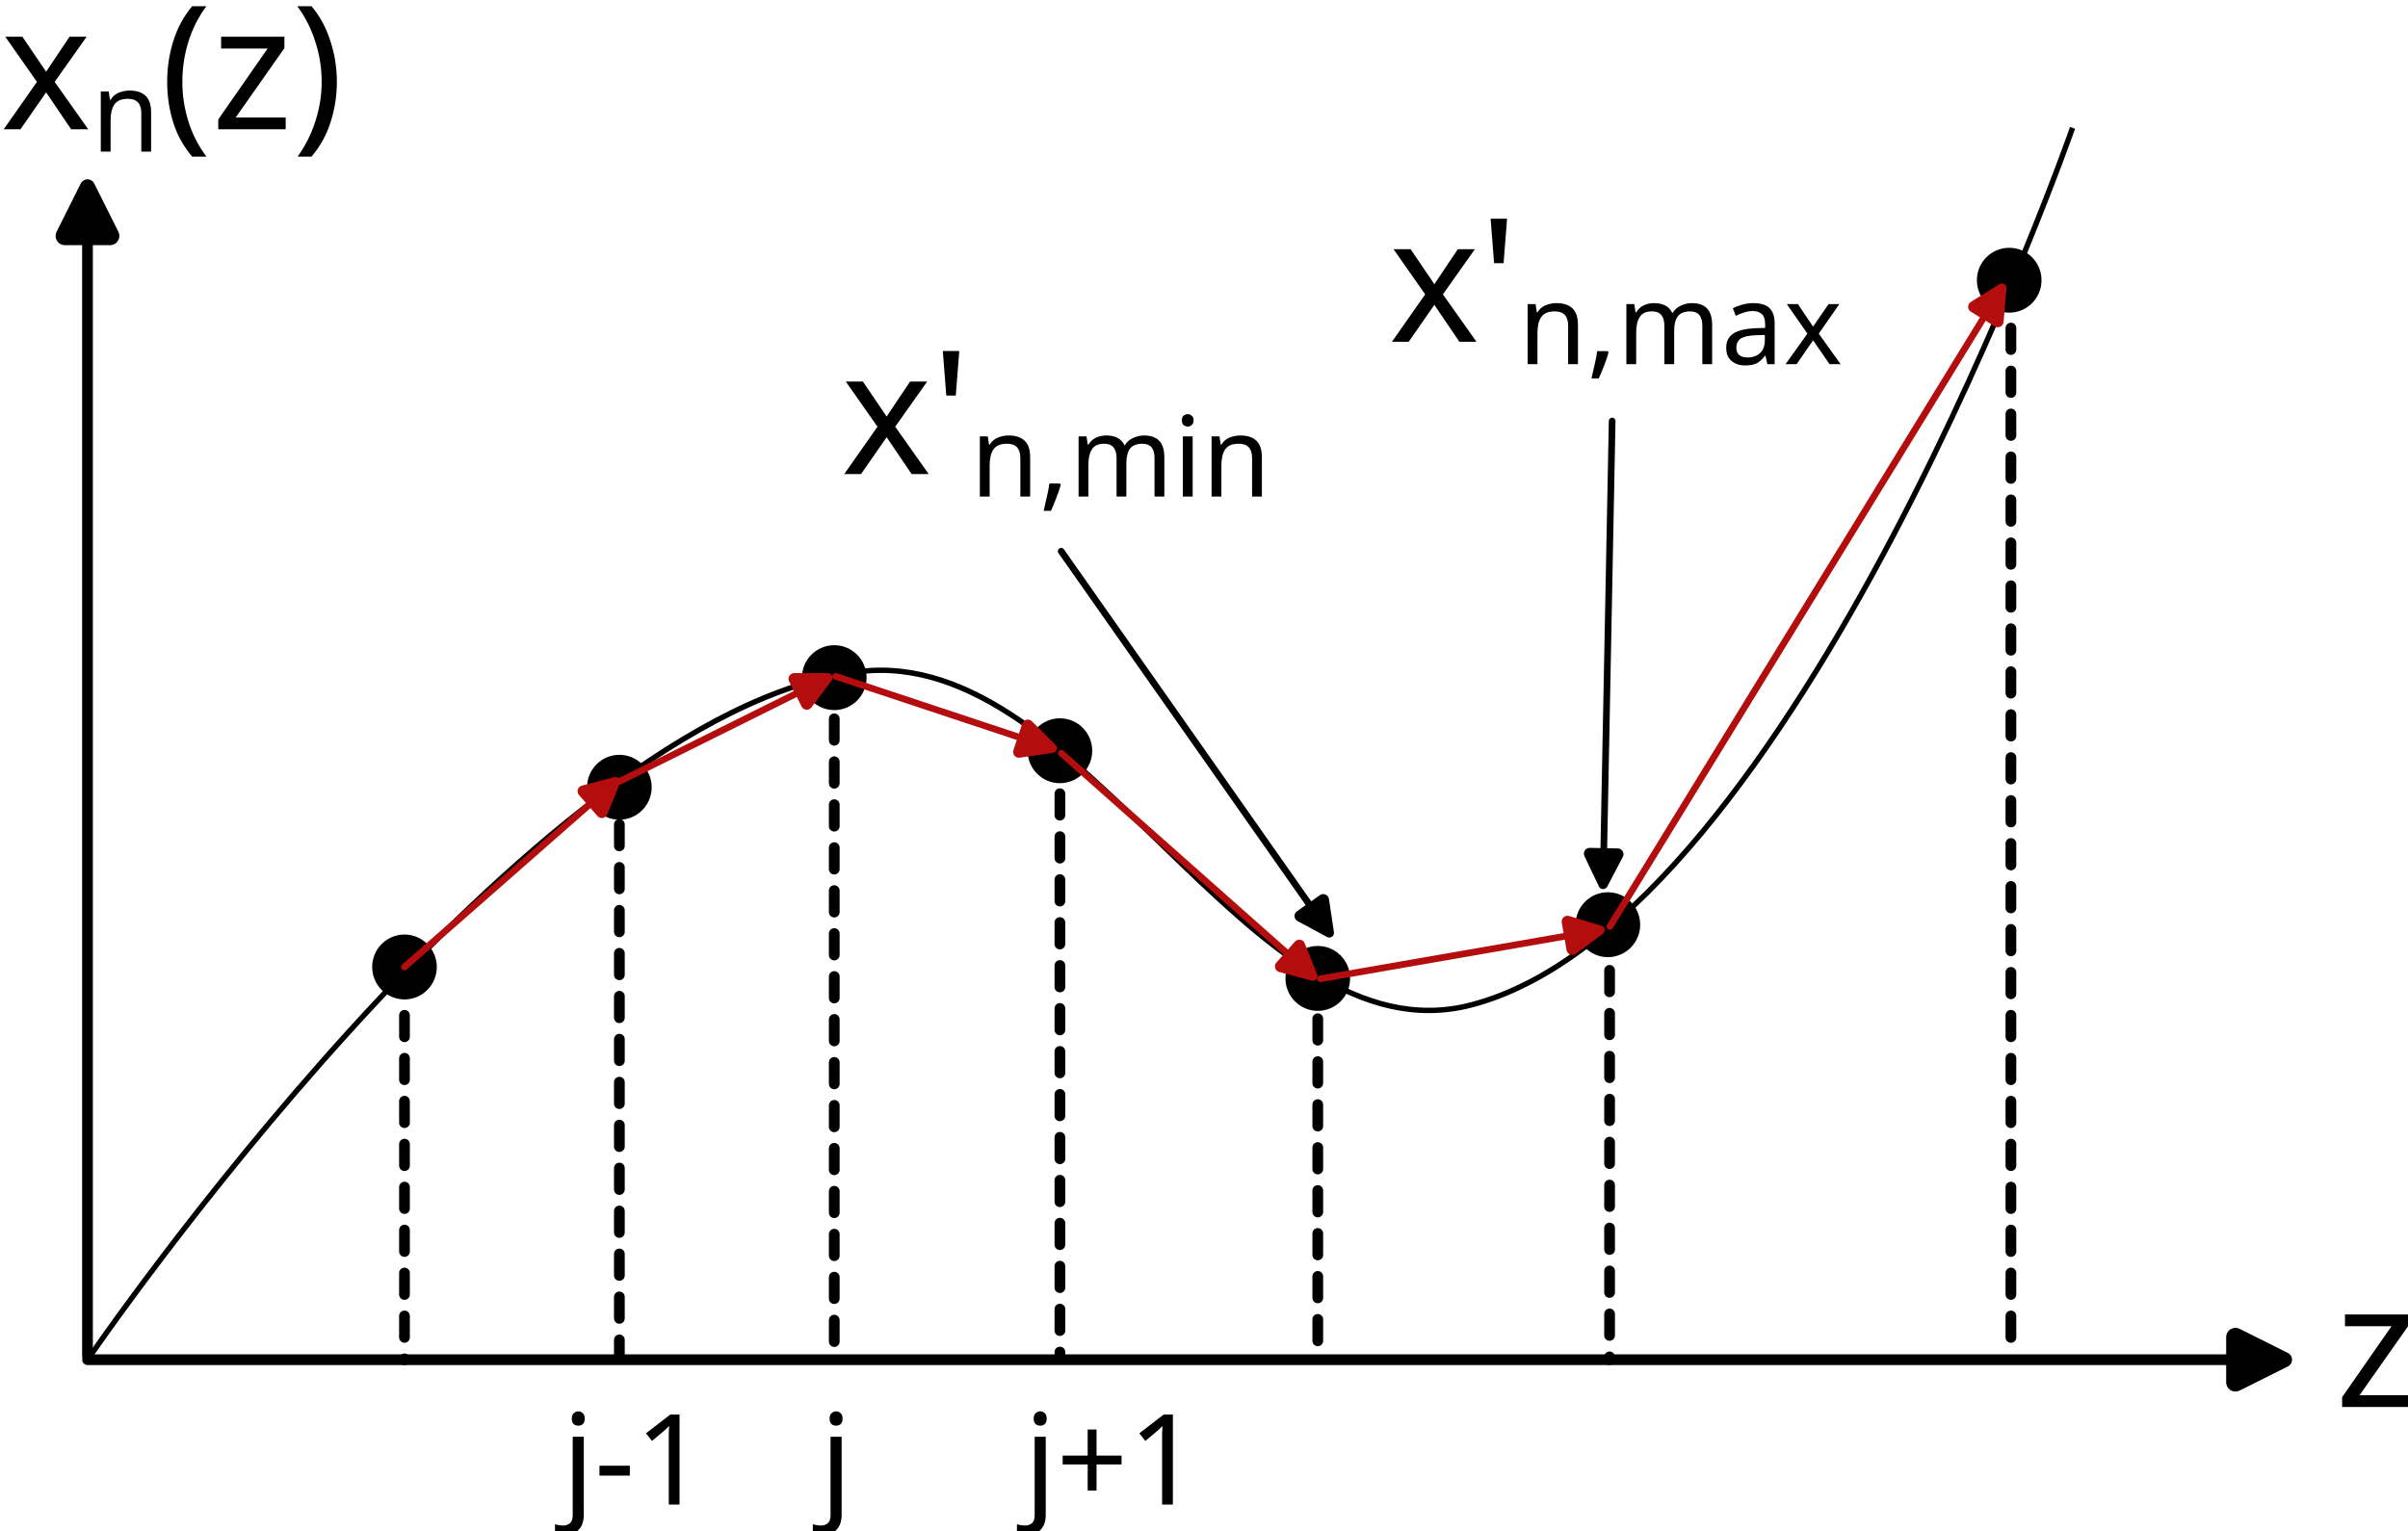
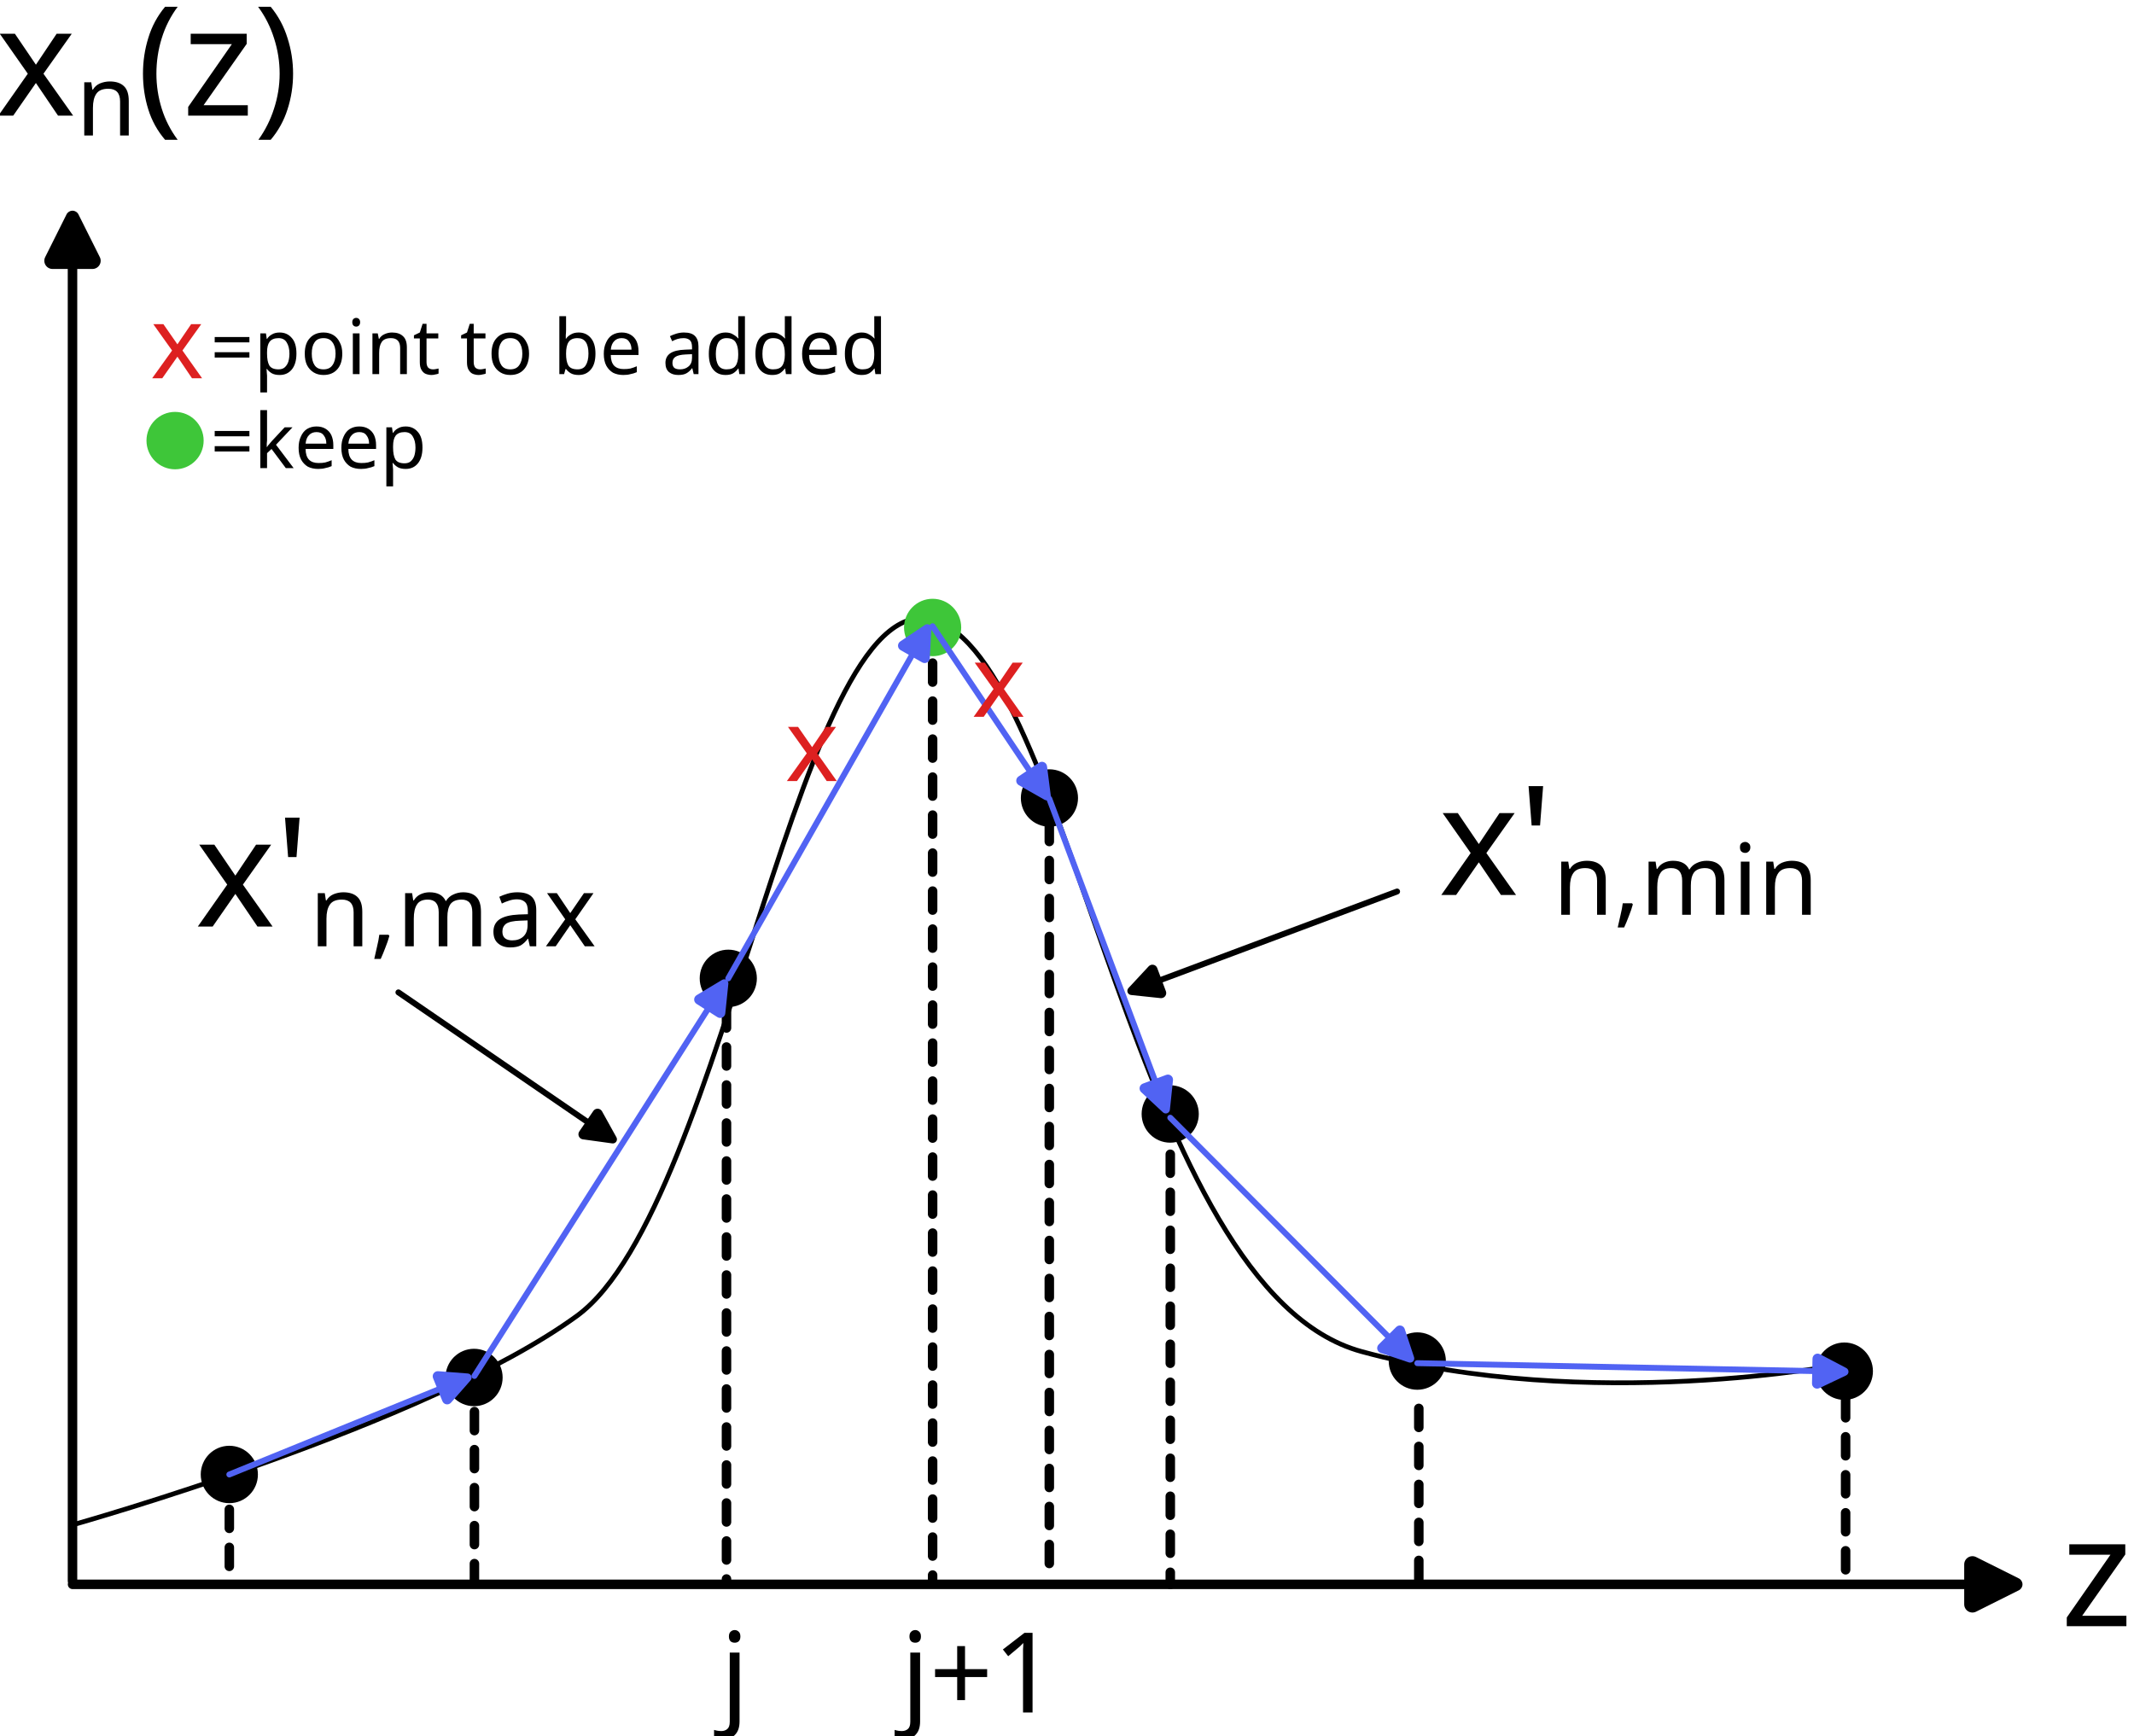
- <svg xmlns="http://www.w3.org/2000/svg" width="118.593mm" height="75.416mm" viewBox="0 0 118.593 75.416" version="1.1" id="svg1">
+ <svg xmlns="http://www.w3.org/2000/svg" width="118.82mm" height="96.657mm" viewBox="0 0 118.82 96.657" version="1.1" id="svg1">
  <defs id="defs1">
    <marker style="overflow:visible" id="RoundedArrow" refX="0" refY="0" orient="auto-start-reverse" markerWidth="1" markerHeight="1" viewBox="0 0 1 1" preserveAspectRatio="xMidYMid">
      <path transform="scale(0.7)" d="m -0.211,-4.106 6.422,3.211 a 1,1 90 0 1 0,1.789 L -0.211,4.106 A 1.236,1.236 31.717 0 1 -2,3 v -6 a 1.236,1.236 148.283 0 1 1.789,-1.106 z" style="fill:context-stroke;fill-rule:evenodd;stroke:none" id="path8" />
    </marker>
    <marker style="overflow:visible" id="RoundedArrow-1" refX="0" refY="0" orient="auto-start-reverse" markerWidth="1" markerHeight="1" viewBox="0 0 1 1" preserveAspectRatio="xMidYMid">
      <path transform="scale(0.7)" d="m -0.211,-4.106 6.422,3.211 a 1,1 90 0 1 0,1.789 L -0.211,4.106 A 1.236,1.236 31.717 0 1 -2,3 v -6 a 1.236,1.236 148.283 0 1 1.789,-1.106 z" style="fill:context-stroke;fill-rule:evenodd;stroke:none" id="path8-8" />
    </marker>
    <marker style="overflow:visible" id="RoundedArrow-8" refX="0" refY="0" orient="auto-start-reverse" markerWidth="1" markerHeight="1" viewBox="0 0 1 1" preserveAspectRatio="xMidYMid">
      <path transform="scale(0.7)" d="m -0.211,-4.106 6.422,3.211 a 1,1 90 0 1 0,1.789 L -0.211,4.106 A 1.236,1.236 31.717 0 1 -2,3 v -6 a 1.236,1.236 148.283 0 1 1.789,-1.106 z" style="fill:context-stroke;fill-rule:evenodd;stroke:none" id="path8-87" />
    </marker>
    <marker style="overflow:visible" id="RoundedArrow-8-2" refX="0" refY="0" orient="auto-start-reverse" markerWidth="1" markerHeight="1" viewBox="0 0 1 1" preserveAspectRatio="xMidYMid">
      <path transform="scale(0.7)" d="m -0.211,-4.106 6.422,3.211 a 1,1 90 0 1 0,1.789 L -0.211,4.106 A 1.236,1.236 31.717 0 1 -2,3 v -6 a 1.236,1.236 148.283 0 1 1.789,-1.106 z" style="fill:context-stroke;fill-rule:evenodd;stroke:none" id="path8-87-1" />
    </marker>
    <marker style="overflow:visible" id="RoundedArrow-8-2-9" refX="0" refY="0" orient="auto-start-reverse" markerWidth="1" markerHeight="1" viewBox="0 0 1 1" preserveAspectRatio="xMidYMid">
      <path transform="scale(0.7)" d="m -0.211,-4.106 6.422,3.211 a 1,1 90 0 1 0,1.789 L -0.211,4.106 A 1.236,1.236 31.717 0 1 -2,3 v -6 a 1.236,1.236 148.283 0 1 1.789,-1.106 z" style="fill:context-stroke;fill-rule:evenodd;stroke:none" id="path8-87-1-3" />
    </marker>
    <marker style="overflow:visible" id="RoundedArrow-8-2-9-8" refX="0" refY="0" orient="auto-start-reverse" markerWidth="1" markerHeight="1" viewBox="0 0 1 1" preserveAspectRatio="xMidYMid">
      <path transform="scale(0.7)" d="m -0.211,-4.106 6.422,3.211 a 1,1 90 0 1 0,1.789 L -0.211,4.106 A 1.236,1.236 31.717 0 1 -2,3 v -6 a 1.236,1.236 148.283 0 1 1.789,-1.106 z" style="fill:context-stroke;fill-rule:evenodd;stroke:none" id="path8-87-1-3-3" />
    </marker>
    <marker style="overflow:visible" id="RoundedArrow-8-2-9-6" refX="0" refY="0" orient="auto-start-reverse" markerWidth="1" markerHeight="1" viewBox="0 0 1 1" preserveAspectRatio="xMidYMid">
      <path transform="scale(0.7)" d="m -0.211,-4.106 6.422,3.211 a 1,1 90 0 1 0,1.789 L -0.211,4.106 A 1.236,1.236 31.717 0 1 -2,3 v -6 a 1.236,1.236 148.283 0 1 1.789,-1.106 z" style="fill:context-stroke;fill-rule:evenodd;stroke:none" id="path8-87-1-3-9" />
    </marker>
    <marker style="overflow:visible" id="RoundedArrow-81" refX="0" refY="0" orient="auto-start-reverse" markerWidth="1" markerHeight="1" viewBox="0 0 1 1" preserveAspectRatio="xMidYMid">
      <path transform="scale(0.7)" d="m -0.211,-4.106 6.422,3.211 a 1,1 90 0 1 0,1.789 L -0.211,4.106 A 1.236,1.236 31.717 0 1 -2,3 v -6 a 1.236,1.236 148.283 0 1 1.789,-1.106 z" style="fill:context-stroke;fill-rule:evenodd;stroke:none" id="path8-0" />
    </marker>
+     <marker style="overflow:visible" id="RoundedArrow-8-2-9-6-6" refX="0" refY="0" orient="auto-start-reverse" markerWidth="1" markerHeight="1" viewBox="0 0 1 1" preserveAspectRatio="xMidYMid">
+       <path transform="scale(0.7)" d="m -0.211,-4.106 6.422,3.211 a 1,1 90 0 1 0,1.789 L -0.211,4.106 A 1.236,1.236 31.717 0 1 -2,3 v -6 a 1.236,1.236 148.283 0 1 1.789,-1.106 z" style="fill:context-stroke;fill-rule:evenodd;stroke:none" id="path8-87-1-3-9-2" />
+     </marker>
  </defs>
-   <g id="layer1" transform="translate(-53.45519,-240.7616)">
-     <path style="fill:none;stroke:#000000;stroke-width:0.529;stroke-linecap:round;stroke-linejoin:round;stroke-miterlimit:4;stroke-dasharray:1.058, 1.058;stroke-dashoffset:0;stroke-opacity:1" d="m 73.376,288.664 v 19.084" id="path2985-9-8-0-4-1" />
-     <path style="fill:none;stroke:#000000;stroke-width:0.529;stroke-linecap:round;stroke-linejoin:round;stroke-miterlimit:4;stroke-dasharray:1.058, 1.058;stroke-dashoffset:0;stroke-opacity:1" d="m 83.959,279.262 v 28.221" id="path2985-9-8-0-4-3-2" />
-     <path style="fill:none;stroke:#000000;stroke-width:0.529;stroke-linecap:round;stroke-linejoin:round;stroke-miterlimit:4;stroke-dasharray:1.058, 1.058;stroke-dashoffset:0;stroke-opacity:1" d="m 94.542,274.057 v 33.691" id="path2985-9-8-0-4-3-6-0" />
-     <path style="fill:none;stroke:#000000;stroke-width:0.529;stroke-linecap:round;stroke-linejoin:round;stroke-miterlimit:4;stroke-dasharray:1.058, 1.058;stroke-dashoffset:0;stroke-opacity:1" d="m 105.655,277.747 v 29.736" id="path2985-9-8-0-4-3-6-8-1" />
-     <path style="fill:none;stroke:#000000;stroke-width:0.529;stroke-linecap:round;stroke-linejoin:round;stroke-miterlimit:4;stroke-dasharray:1.058, 1.058;stroke-dashoffset:0;stroke-opacity:1" d="m 118.355,288.832 v 18.652" id="path2985-9-8-0-4-3-6-8-9-3" />
-     <path style="fill:none;stroke:#000000;stroke-width:0.529;stroke-linecap:round;stroke-linejoin:round;stroke-miterlimit:4;stroke-dasharray:1.058, 1.058;stroke-dashoffset:0;stroke-opacity:1" d="m 132.726,286.449 v 21.299" id="path2985-9-8-0-4-3-6-8-9-6-0" />
-     <path style="fill:none;stroke:#000000;stroke-width:0.329;stroke-linecap:round;stroke-linejoin:round;stroke-miterlimit:4;stroke-dasharray:none;stroke-dashoffset:0;stroke-opacity:1;marker-start:url(#RoundedArrow)" d="m 132.433,283.006 0.42,-21.503" id="path2985-9-8-0-4-3-6-8-9-6-0-3" />
-     <path style="fill:none;stroke:#000000;stroke-width:0.329;stroke-linecap:round;stroke-linejoin:round;stroke-miterlimit:4;stroke-dasharray:none;stroke-dashoffset:0;stroke-opacity:1;marker-start:url(#RoundedArrow-81)" d="M 118.16,285.635 105.719,267.919" id="path2985-9-8-0-4-3-6-8-9-6-0-3-5" />
+   <g id="layer1" transform="translate(-53.72735,-219.5204)">
+     <path style="fill:none;stroke:#000000;stroke-width:0.265px;stroke-linecap:butt;stroke-linejoin:miter;stroke-opacity:1" d="m 57.8,304.426 c 0,0 19.669,-5.523 28.047,-11.625 8.377,-6.102 12.458,-41.682 20.104,-38.673 7.646,3.009 10.923,37.197 23.59,40.656 12.667,3.459 26.854,0.694 26.854,0.694" id="path1" />
+     <path style="fill:none;stroke:#000000;stroke-width:0.529;stroke-linecap:round;stroke-linejoin:round;stroke-miterlimit:4;stroke-dasharray:1.058, 1.058;stroke-dashoffset:0;stroke-opacity:1" d="m 66.496,301.456 v 6.087" id="path2985-9-8-0-4-1" />
+     <path style="fill:none;stroke:#000000;stroke-width:0.529;stroke-linecap:round;stroke-linejoin:round;stroke-miterlimit:4;stroke-dasharray:1.058, 1.058;stroke-dashoffset:0;stroke-opacity:1" d="m 80.143,296.012 v 11.812" id="path2985-9-8-0-4-3-2" />
+     <path style="fill:none;stroke:#000000;stroke-width:0.529;stroke-linecap:round;stroke-linejoin:round;stroke-miterlimit:4;stroke-dasharray:1.058, 1.058;stroke-dashoffset:0;stroke-opacity:1" d="m 94.178,273.592 v 33.942" id="path2985-9-8-0-4-3-6-0" />
+     <path style="fill:none;stroke:#000000;stroke-width:0.529;stroke-linecap:round;stroke-linejoin:round;stroke-miterlimit:4;stroke-dasharray:1.058, 1.058;stroke-dashoffset:0;stroke-opacity:1" d="m 105.655,254.33 v 53.15" id="path2985-9-8-0-4-3-6-8-1" />
+     <path style="fill:none;stroke:#000000;stroke-width:0.529;stroke-linecap:round;stroke-linejoin:round;stroke-miterlimit:4;stroke-dasharray:1.058, 1.058;stroke-dashoffset:0;stroke-opacity:1" d="m 118.888,281.682 v 26.066" id="path2985-9-8-0-4-3-6-8-9-3" />
+     <path style="fill:none;stroke:#000000;stroke-width:0.529;stroke-linecap:round;stroke-linejoin:round;stroke-miterlimit:4;stroke-dasharray:1.058, 1.058;stroke-dashoffset:0.741;stroke-opacity:1" d="m 112.152,263.948 v 43.59" id="path2985-9-8-0-4-3-6-8-9-3-3" />
+     <path style="fill:none;stroke:#000000;stroke-width:0.529;stroke-linecap:round;stroke-linejoin:round;stroke-miterlimit:4;stroke-dasharray:1.058, 1.058;stroke-dashoffset:0;stroke-opacity:1" d="m 132.726,297.95 v 9.939" id="path2985-9-8-0-4-3-6-8-9-6-0" />
+     <path style="fill:none;stroke:#000000;stroke-width:0.329;stroke-linecap:round;stroke-linejoin:round;stroke-miterlimit:4;stroke-dasharray:none;stroke-dashoffset:0;stroke-opacity:1;marker-start:url(#RoundedArrow)" d="m 117.971,274.234 13.546,-5.069" id="path2985-9-8-0-4-3-6-8-9-6-0-3" />
+     <path style="fill:none;stroke:#000000;stroke-width:0.329;stroke-linecap:round;stroke-linejoin:round;stroke-miterlimit:4;stroke-dasharray:none;stroke-dashoffset:0;stroke-opacity:1;marker-start:url(#RoundedArrow-81)" d="M 86.754,282.214 75.911,274.782" id="path2985-9-8-0-4-3-6-8-9-6-0-3-5" />
    <text id="text4421-6-2-2-1-1-5-0-9-3" y="314.091" x="94.067" style="font-style:normal;font-variant:normal;font-weight:normal;font-stretch:normal;font-size:1.862px;line-height:0%;font-family:'Century Gothic';-inkscape-font-specification:'Century Gothic';letter-spacing:0px;word-spacing:0px;fill:#000000;fill-opacity:1;stroke:none;stroke-width:0.548" xml:space="preserve" transform="scale(0.9974829,1.002523)">
      <tspan y="314.091" x="94.067" id="tspan4423-1-3-2-6-1-8-8-0-1" style="font-size:6.208px;line-height:1.25;stroke-width:0.548">j</tspan>
    </text>
-     <ellipse style="fill:#000000;fill-opacity:1;fill-rule:evenodd;stroke:#000000;stroke-width:0.529;stroke-linecap:round;stroke-linejoin:round;stroke-miterlimit:4;stroke-dasharray:none;stroke-dashoffset:0;stroke-opacity:1" id="path3755-74-0-9-8-4-2-1-44" cx="73.376" cy="288.4" rx="1.327" ry="1.334" />
-     <ellipse style="fill:#000000;fill-opacity:1;fill-rule:evenodd;stroke:#000000;stroke-width:0.529;stroke-linecap:round;stroke-linejoin:round;stroke-miterlimit:4;stroke-dasharray:none;stroke-dashoffset:0;stroke-opacity:1" id="path3755-74-0-9-8-4-2-1-4-4" cx="83.959" cy="279.546" rx="1.327" ry="1.334" />
-     <ellipse style="fill:#000000;fill-opacity:1;fill-rule:evenodd;stroke:#000000;stroke-width:0.529;stroke-linecap:round;stroke-linejoin:round;stroke-miterlimit:4;stroke-dasharray:none;stroke-dashoffset:0;stroke-opacity:1" id="path3755-74-0-9-8-4-2-1-4-6-4" cx="94.542" cy="274.146" rx="1.327" ry="1.334" />
-     <ellipse style="fill:#000000;fill-opacity:1;fill-rule:evenodd;stroke:#000000;stroke-width:0.529;stroke-linecap:round;stroke-linejoin:round;stroke-miterlimit:4;stroke-dasharray:none;stroke-dashoffset:0;stroke-opacity:1" id="path3755-74-0-9-8-4-2-1-4-6-3-3" cx="105.655" cy="277.747" rx="1.327" ry="1.334" />
-     <ellipse style="fill:#000000;fill-opacity:1;fill-rule:evenodd;stroke:#000000;stroke-width:0.529;stroke-linecap:round;stroke-linejoin:round;stroke-miterlimit:4;stroke-dasharray:none;stroke-dashoffset:0;stroke-opacity:1" id="path3755-74-0-9-8-4-2-1-4-6-3-9-1" cx="118.355" cy="288.963" rx="1.327" ry="1.334" />
-     <ellipse style="fill:#000000;fill-opacity:1;fill-rule:evenodd;stroke:#000000;stroke-width:0.529;stroke-linecap:round;stroke-linejoin:round;stroke-miterlimit:4;stroke-dasharray:none;stroke-dashoffset:0;stroke-opacity:1" id="path3755-74-0-9-8-4-2-1-4-6-3-9-0-8" cx="132.642" cy="286.317" rx="1.327" ry="1.334" />
-     <path style="fill:none;stroke:#000000;stroke-width:0.529;stroke-linecap:round;stroke-linejoin:round;stroke-miterlimit:4;stroke-dasharray:1.058, 1.058;stroke-dashoffset:0;stroke-opacity:1" d="m 152.492,254.808 v 52.411" id="path2985-9-8-0-4-3-6-8-9-6-9-7" />
-     <ellipse style="fill:#000000;fill-opacity:1;fill-rule:evenodd;stroke:#000000;stroke-width:0.529;stroke-linecap:round;stroke-linejoin:round;stroke-miterlimit:4;stroke-dasharray:none;stroke-dashoffset:0;stroke-opacity:1" id="path3755-74-0-9-8-4-2-1-4-6-3-9-0-3-4" cx="152.408" cy="254.567" rx="1.327" ry="1.334" />
+     <ellipse style="fill:#000000;fill-opacity:1;fill-rule:evenodd;stroke:#000000;stroke-width:0.529;stroke-linecap:round;stroke-linejoin:round;stroke-miterlimit:4;stroke-dasharray:none;stroke-dashoffset:0;stroke-opacity:1" id="path3755-74-0-9-8-4-2-1-44" cx="66.496" cy="301.629" rx="1.327" ry="1.334" />
+     <ellipse style="fill:#000000;fill-opacity:1;fill-rule:evenodd;stroke:#000000;stroke-width:0.529;stroke-linecap:round;stroke-linejoin:round;stroke-miterlimit:4;stroke-dasharray:none;stroke-dashoffset:0;stroke-opacity:1" id="path3755-74-0-9-8-4-2-1-4-4" cx="80.122" cy="296.228" rx="1.327" ry="1.334" />
+     <ellipse style="fill:#000000;fill-opacity:1;fill-rule:evenodd;stroke:#000000;stroke-width:0.529;stroke-linecap:round;stroke-linejoin:round;stroke-miterlimit:4;stroke-dasharray:none;stroke-dashoffset:0;stroke-opacity:1" id="path3755-74-0-9-8-4-2-1-4-6-4" cx="94.278" cy="274.002" rx="1.327" ry="1.334" />
+     <ellipse style="fill:#3ec639;fill-opacity:1;fill-rule:evenodd;stroke:#3ec639;stroke-width:0.529;stroke-linecap:round;stroke-linejoin:round;stroke-miterlimit:4;stroke-dasharray:none;stroke-dashoffset:0;stroke-opacity:1" id="path3755-74-0-9-8-4-2-1-4-6-3-3" cx="105.655" cy="254.463" rx="1.327" ry="1.334" />
+     <ellipse style="fill:#000000;fill-opacity:1;fill-rule:evenodd;stroke:#000000;stroke-width:0.529;stroke-linecap:round;stroke-linejoin:round;stroke-miterlimit:4;stroke-dasharray:none;stroke-dashoffset:0;stroke-opacity:1" id="path3755-74-0-9-8-4-2-1-4-6-3-9-1" cx="118.884" cy="281.554" rx="1.327" ry="1.334" />
+     <ellipse style="fill:#000000;fill-opacity:1;fill-rule:evenodd;stroke:#000000;stroke-width:0.529;stroke-linecap:round;stroke-linejoin:round;stroke-miterlimit:4;stroke-dasharray:none;stroke-dashoffset:0;stroke-opacity:1" id="path3755-74-0-9-8-4-2-1-4-6-3-9-1-2" cx="112.159" cy="263.959" rx="1.327" ry="1.334" />
+     <ellipse style="fill:#000000;fill-opacity:1;fill-rule:evenodd;stroke:#000000;stroke-width:0.529;stroke-linecap:round;stroke-linejoin:round;stroke-miterlimit:4;stroke-dasharray:none;stroke-dashoffset:0;stroke-opacity:1" id="path3755-74-0-9-8-4-2-1-4-6-3-9-0-8" cx="132.642" cy="295.313" rx="1.327" ry="1.334" />
+     <ellipse style="fill:#000000;fill-opacity:1;fill-rule:evenodd;stroke:#000000;stroke-width:0.529;stroke-linecap:round;stroke-linejoin:round;stroke-miterlimit:4;stroke-dasharray:none;stroke-dashoffset:0;stroke-opacity:1" id="path3755-74-0-9-8-4-2-1-4-6-3-9-0-8-6" cx="156.42" cy="295.878" rx="1.327" ry="1.334" />
+     <path style="fill:none;stroke:#000000;stroke-width:0.529;stroke-linecap:round;stroke-linejoin:round;stroke-miterlimit:4;stroke-dasharray:1.058, 1.058;stroke-dashoffset:0;stroke-opacity:1" d="m 156.49,295.298 v 12.368" id="path2985-9-8-0-4-3-6-8-9-6-9-7" />
    <path style="fill:none;stroke:#000000;stroke-width:0.529;stroke-linecap:round;stroke-linejoin:round;stroke-miterlimit:4;stroke-dasharray:none;stroke-opacity:1;marker-start:url(#RoundedArrow-1)" d="M 163.834,307.748 H 57.768" id="path2985-7-3-1" />
-     <path style="fill:none;stroke:#000000;stroke-width:0.529;stroke-linecap:round;stroke-linejoin:round;stroke-miterlimit:4;stroke-dasharray:none;stroke-opacity:1;marker-start:url(#RoundedArrow-1)" d="m 57.764,252.1 v 55.46" id="path2985-7-3-7-9" />
-     <path style="fill:none;stroke:#000000;stroke-width:0.265px;stroke-linecap:butt;stroke-linejoin:miter;stroke-opacity:1" d="m 57.768,307.748 c 0,0 21.774,-31.924 38.013,-33.901 11.145,-1.356 19.202,19.255 30.115,16.427 16.004,-4.147 29.632,-43.216 29.632,-43.216" id="path2" />
+     <path style="fill:none;stroke:#000000;stroke-width:0.529;stroke-linecap:round;stroke-linejoin:round;stroke-miterlimit:4;stroke-dasharray:none;stroke-opacity:1;marker-start:url(#RoundedArrow-1)" d="m 57.764,233.758 v 73.801" id="path2985-7-3-7-9" />
    <text id="text4421-6-2-2-1-1-5-0-0-9" y="309.297" x="168.902" style="font-style:normal;font-variant:normal;font-weight:normal;font-stretch:normal;font-size:8.467px;line-height:0%;font-family:'Century Gothic';-inkscape-font-specification:'Century Gothic';letter-spacing:0px;word-spacing:0px;fill:#000000;fill-opacity:1;stroke:none;stroke-width:0.548" xml:space="preserve" transform="scale(0.9974829,1.002523)">
      <tspan y="309.297" x="168.902" id="tspan4423-1-3-2-6-1-8-8-1-85" style="font-size:8.467px;line-height:1.25;stroke-width:0.548">z</tspan>
    </text>
-     <text id="text4421-6-2-2-1-1-5-0-0-0-6" y="246.506" x="53.619" style="font-style:normal;font-variant:normal;font-weight:normal;font-stretch:normal;font-size:8.467px;line-height:0%;font-family:'Century Gothic';-inkscape-font-specification:'Century Gothic';letter-spacing:0px;word-spacing:0px;fill:#000000;fill-opacity:1;stroke:none;stroke-width:0.548" xml:space="preserve" transform="scale(0.9974829,1.002523)">
-       <tspan y="246.506" x="53.619" id="tspan4423-1-3-2-6-1-8-8-1-8-9" style="font-size:8.467px;line-height:1.25;stroke-width:0.548">x<tspan style="font-size:65%;baseline-shift:sub" id="tspan1">n</tspan>(z)</tspan>
+     <text id="text4421-6-2-2-1-1-5-0-0-0-6" y="225.392" x="53.619" style="font-style:normal;font-variant:normal;font-weight:normal;font-stretch:normal;font-size:8.467px;line-height:0%;font-family:'Century Gothic';-inkscape-font-specification:'Century Gothic';letter-spacing:0px;word-spacing:0px;fill:#000000;fill-opacity:1;stroke:none;stroke-width:0.548" xml:space="preserve" transform="scale(0.9974829,1.002523)">
+       <tspan y="225.392" x="53.619" id="tspan4423-1-3-2-6-1-8-8-1-8-9" style="font-size:8.467px;line-height:1.25;stroke-width:0.548">x<tspan style="font-size:65%;baseline-shift:sub" id="tspan1">n</tspan>(z)</tspan>
    </text>
-     <text id="text4421-6-2-2-1-1-5-0-0-5-3" y="256.95" x="122.162" style="font-style:normal;font-variant:normal;font-weight:normal;font-stretch:normal;font-size:8.467px;line-height:0%;font-family:'Century Gothic';-inkscape-font-specification:'Century Gothic';letter-spacing:0px;word-spacing:0px;fill:#000000;fill-opacity:1;stroke:none;stroke-width:0.548" xml:space="preserve" transform="scale(0.9974829,1.002523)">
-       <tspan y="256.95" x="122.162" id="tspan4423-1-3-2-6-1-8-8-1-4-6" style="font-size:8.467px;line-height:1.25;stroke-width:0.548">x'<tspan style="font-size:65%;baseline-shift:sub" id="tspan2-8">n,max</tspan>
+     <text id="text4421-6-2-2-1-1-5-0-0-5-3" y="270.432" x="64.75" style="font-style:normal;font-variant:normal;font-weight:normal;font-stretch:normal;font-size:8.467px;line-height:0%;font-family:'Century Gothic';-inkscape-font-specification:'Century Gothic';letter-spacing:0px;word-spacing:0px;fill:#000000;fill-opacity:1;stroke:none;stroke-width:0.548" xml:space="preserve" transform="scale(0.9974829,1.002523)">
+       <tspan y="270.432" x="64.75" id="tspan4423-1-3-2-6-1-8-8-1-4-6" style="font-size:8.467px;line-height:1.25;stroke-width:0.548">x'<tspan style="font-size:65%;baseline-shift:sub" id="tspan2-8">n,max</tspan>
      </tspan>
    </text>
-     <text id="text4421-6-2-2-1-1-5-0-0-5-8-4" y="263.453" x="95.117" style="font-style:normal;font-variant:normal;font-weight:normal;font-stretch:normal;font-size:8.467px;line-height:0%;font-family:'Century Gothic';-inkscape-font-specification:'Century Gothic';letter-spacing:0px;word-spacing:0px;fill:#000000;fill-opacity:1;stroke:none;stroke-width:0.548" xml:space="preserve" transform="scale(0.9974829,1.002523)">
-       <tspan y="263.453" x="95.117" id="tspan4423-1-3-2-6-1-8-8-1-4-8-8" style="font-size:8.467px;line-height:1.25;stroke-width:0.548">x'<tspan style="font-size:65%;baseline-shift:sub" id="tspan2">n,min</tspan>
+     <text id="text4421-6-2-2-1-1-5-0-0-5-8-4" y="268.68" x="134.161" style="font-style:normal;font-variant:normal;font-weight:normal;font-stretch:normal;font-size:8.467px;line-height:0%;font-family:'Century Gothic';-inkscape-font-specification:'Century Gothic';letter-spacing:0px;word-spacing:0px;fill:#000000;fill-opacity:1;stroke:none;stroke-width:0.548" xml:space="preserve" transform="scale(0.9974829,1.002523)">
+       <tspan y="268.68" x="134.161" id="tspan4423-1-3-2-6-1-8-8-1-4-8-8" style="font-size:8.467px;line-height:1.25;stroke-width:0.548">x'<tspan style="font-size:65%;baseline-shift:sub" id="tspan2">n,min</tspan>
      </tspan>
-     </text>
-     <text id="text4421-6-2-2-1-1-42-4-0" y="314.091" x="81.335" style="font-style:normal;font-variant:normal;font-weight:normal;font-stretch:normal;font-size:1.862px;line-height:0%;font-family:'Century Gothic';-inkscape-font-specification:'Century Gothic';letter-spacing:0px;word-spacing:0px;fill:#000000;fill-opacity:1;stroke:none;stroke-width:0.548" xml:space="preserve" transform="scale(0.9974829,1.002523)">
-       <tspan y="314.091" x="81.335" id="tspan4423-1-3-2-6-1-12-5-2" style="font-size:6.208px;line-height:1.25;stroke-width:0.548">j-1</tspan>
    </text>
    <text id="text4421-6-2-2-1-1-4-0-4-7" y="314.091" x="104.146" style="font-style:normal;font-variant:normal;font-weight:normal;font-stretch:normal;font-size:1.862px;line-height:0%;font-family:'Century Gothic';-inkscape-font-specification:'Century Gothic';letter-spacing:0px;word-spacing:0px;fill:#000000;fill-opacity:1;stroke:none;stroke-width:0.548" xml:space="preserve" transform="scale(0.9974829,1.002523)">
      <tspan y="314.091" x="104.146" id="tspan4423-1-3-2-6-1-1-3-0-7" style="font-size:6.208px;line-height:1.25;stroke-width:0.548">j+1</tspan>
    </text>
-     <path style="fill:none;stroke:#b40d0d;stroke-width:0.329;stroke-linecap:round;stroke-linejoin:round;stroke-miterlimit:4;stroke-dasharray:none;stroke-dashoffset:0;stroke-opacity:1;marker-start:url(#RoundedArrow)" d="m 82.773,280.144 -9.397,8.255" id="path2985-9-8-0-4-1-4" />
-     <path style="fill:none;stroke:#b40d0d;stroke-width:0.329;stroke-linecap:round;stroke-linejoin:round;stroke-miterlimit:4;stroke-dasharray:none;stroke-dashoffset:0;stroke-opacity:1;marker-start:url(#RoundedArrow-8)" d="m 93.038,274.746 -9.079,4.516" id="path2985-9-8-0-4-1-4-9" />
-     <path style="fill:none;stroke:#b40d0d;stroke-width:0.329;stroke-linecap:round;stroke-linejoin:round;stroke-miterlimit:4;stroke-dasharray:none;stroke-dashoffset:0;stroke-opacity:1;marker-start:url(#RoundedArrow-8-2)" d="m 104.022,277.206 -9.41,-3.124" id="path2985-9-8-0-4-1-4-9-3" />
-     <path style="fill:none;stroke:#b40d0d;stroke-width:0.329;stroke-linecap:round;stroke-linejoin:round;stroke-miterlimit:4;stroke-dasharray:none;stroke-dashoffset:0;stroke-opacity:1;marker-start:url(#RoundedArrow-8-2-9)" d="M 117.119,287.971 105.725,277.869" id="path2985-9-8-0-4-1-4-9-3-2" />
-     <path style="fill:none;stroke:#b40d0d;stroke-width:0.329;stroke-linecap:round;stroke-linejoin:round;stroke-miterlimit:4;stroke-dasharray:none;stroke-dashoffset:0;stroke-opacity:1;marker-start:url(#RoundedArrow-8-2-9-8)" d="m 130.944,286.813 -12.452,2.168" id="path2985-9-8-0-4-1-4-9-3-2-2" />
-     <path style="fill:none;stroke:#b40d0d;stroke-width:0.329;stroke-linecap:round;stroke-linejoin:round;stroke-miterlimit:4;stroke-dasharray:none;stroke-dashoffset:0;stroke-opacity:1;marker-start:url(#RoundedArrow-8-2-9-6)" d="m 151.35,256.088 -18.604,30.313" id="path2985-9-8-0-4-1-4-9-3-2-27" />
+     <path style="fill:none;stroke:#5163f3;stroke-width:0.329;stroke-linecap:round;stroke-linejoin:round;stroke-miterlimit:4;stroke-dasharray:none;stroke-dashoffset:0;stroke-opacity:1;marker-start:url(#RoundedArrow)" d="m 78.528,296.735 -12.032,4.895" id="path2985-9-8-0-4-1-4" />
+     <path style="fill:none;stroke:#5163f3;stroke-width:0.329;stroke-linecap:round;stroke-linejoin:round;stroke-miterlimit:4;stroke-dasharray:none;stroke-dashoffset:0;stroke-opacity:1;marker-start:url(#RoundedArrow-8)" d="M 93.34,275.404 80.143,296.142" id="path2985-9-8-0-4-1-4-9" />
+     <path style="fill:none;stroke:#5163f3;stroke-width:0.329;stroke-linecap:round;stroke-linejoin:round;stroke-miterlimit:4;stroke-dasharray:none;stroke-dashoffset:0;stroke-opacity:1;marker-start:url(#RoundedArrow-8-2)" d="M 104.7,255.665 94.278,274.002" id="path2985-9-8-0-4-1-4-9-3" />
+     <path style="fill:none;stroke:#5163f3;stroke-width:0.329;stroke-linecap:round;stroke-linejoin:round;stroke-miterlimit:4;stroke-dasharray:none;stroke-dashoffset:0;stroke-opacity:1;marker-start:url(#RoundedArrow-8-2-9)" d="m 111.267,262.757 -5.613,-8.365" id="path2985-9-8-0-4-1-4-9-3-2" />
+     <path style="fill:none;stroke:#5163f3;stroke-width:0.329;stroke-linecap:round;stroke-linejoin:round;stroke-miterlimit:4;stroke-dasharray:none;stroke-dashoffset:0;stroke-opacity:1;marker-start:url(#RoundedArrow-8-2-9-8)" d="m 118.171,280.052 -6.019,-16.05" id="path2985-9-8-0-4-1-4-9-3-2-2" />
+     <path style="fill:none;stroke:#5163f3;stroke-width:0.329;stroke-linecap:round;stroke-linejoin:round;stroke-miterlimit:4;stroke-dasharray:none;stroke-dashoffset:0;stroke-opacity:1;marker-start:url(#RoundedArrow-8-2-9-6)" d="m 155.093,295.878 -22.451,-0.448" id="path2985-9-8-0-4-1-4-9-3-2-27" />
+     <path style="fill:none;stroke:#5163f3;stroke-width:0.329;stroke-linecap:round;stroke-linejoin:round;stroke-miterlimit:4;stroke-dasharray:none;stroke-dashoffset:0;stroke-opacity:1;marker-start:url(#RoundedArrow-8-2-9-6-6)" d="M 131.306,294.229 118.888,281.763" id="path2985-9-8-0-4-1-4-9-3-2-27-1" />
+     <text xml:space="preserve" style="font-style:normal;font-weight:normal;font-size:5.644px;line-height:1.25;font-family:sans-serif;fill:#dd2020;fill-opacity:1;stroke:none;stroke-width:0.265" x="62.107" y="240.588" id="text3">
+       <tspan id="tspan3" style="font-size:5.644px;fill:#dd2020;fill-opacity:1;stroke-width:0.265" x="62.107" y="240.588">x</tspan>
+     </text>
+     <text xml:space="preserve" style="font-style:normal;font-weight:normal;font-size:5.644px;line-height:1.25;font-family:sans-serif;fill:#dd2020;fill-opacity:1;stroke:none;stroke-width:0.265" x="97.445" y="263.015" id="text3-7">
+       <tspan id="tspan3-0" style="font-size:5.644px;fill:#dd2020;fill-opacity:1;stroke-width:0.265" x="97.445" y="263.015">x</tspan>
+     </text>
+     <text xml:space="preserve" style="font-style:normal;font-weight:normal;font-size:5.644px;line-height:1.25;font-family:sans-serif;fill:#dd2020;fill-opacity:1;stroke:none;stroke-width:0.265" x="107.844" y="259.441" id="text3-0">
+       <tspan id="tspan3-6" style="font-size:5.644px;fill:#dd2020;fill-opacity:1;stroke-width:0.265" x="107.844" y="259.441">x</tspan>
+     </text>
+     <text id="text4421-6-2-2-1-1-1-1-4-5" y="244.965" x="65.612" style="font-style:normal;font-variant:normal;font-weight:normal;font-stretch:normal;font-size:4.233px;line-height:0%;font-family:'Century Gothic';-inkscape-font-specification:'Century Gothic';letter-spacing:0px;word-spacing:0px;fill:#000000;fill-opacity:1;stroke:none;stroke-width:0.548" xml:space="preserve" transform="scale(0.9974829,1.002523)">
+       <tspan y="244.965" x="65.612" id="tspan4423-1-3-2-6-1-7-7-1-3" style="font-size:4.233px;line-height:1.25;stroke-width:0.548">=keep</tspan>
+     </text>
+     <text id="text4421-6-2-2-1-1-1-1-4-7-5" y="239.751" x="65.612" style="font-style:normal;font-variant:normal;font-weight:normal;font-stretch:normal;font-size:4.233px;line-height:0%;font-family:'Century Gothic';-inkscape-font-specification:'Century Gothic';letter-spacing:0px;word-spacing:0px;fill:#000000;fill-opacity:1;stroke:none;stroke-width:0.548" xml:space="preserve" transform="scale(0.9974829,1.002523)">
+       <tspan y="239.751" x="65.612" id="tspan4423-1-3-2-6-1-7-7-1-7-6" style="font-size:4.233px;line-height:1.25;stroke-width:0.548">=point to be added</tspan>
+     </text>
+     <ellipse style="fill:#3ec639;fill-opacity:1;fill-rule:evenodd;stroke:#3ec639;stroke-width:0.529;stroke-linecap:round;stroke-linejoin:round;stroke-miterlimit:4;stroke-dasharray:none;stroke-dashoffset:0;stroke-opacity:1" id="path3755-74-0-9-8-2-9-6-2" cx="63.475" cy="244.056" rx="1.327" ry="1.334" />
  </g>
</svg>
